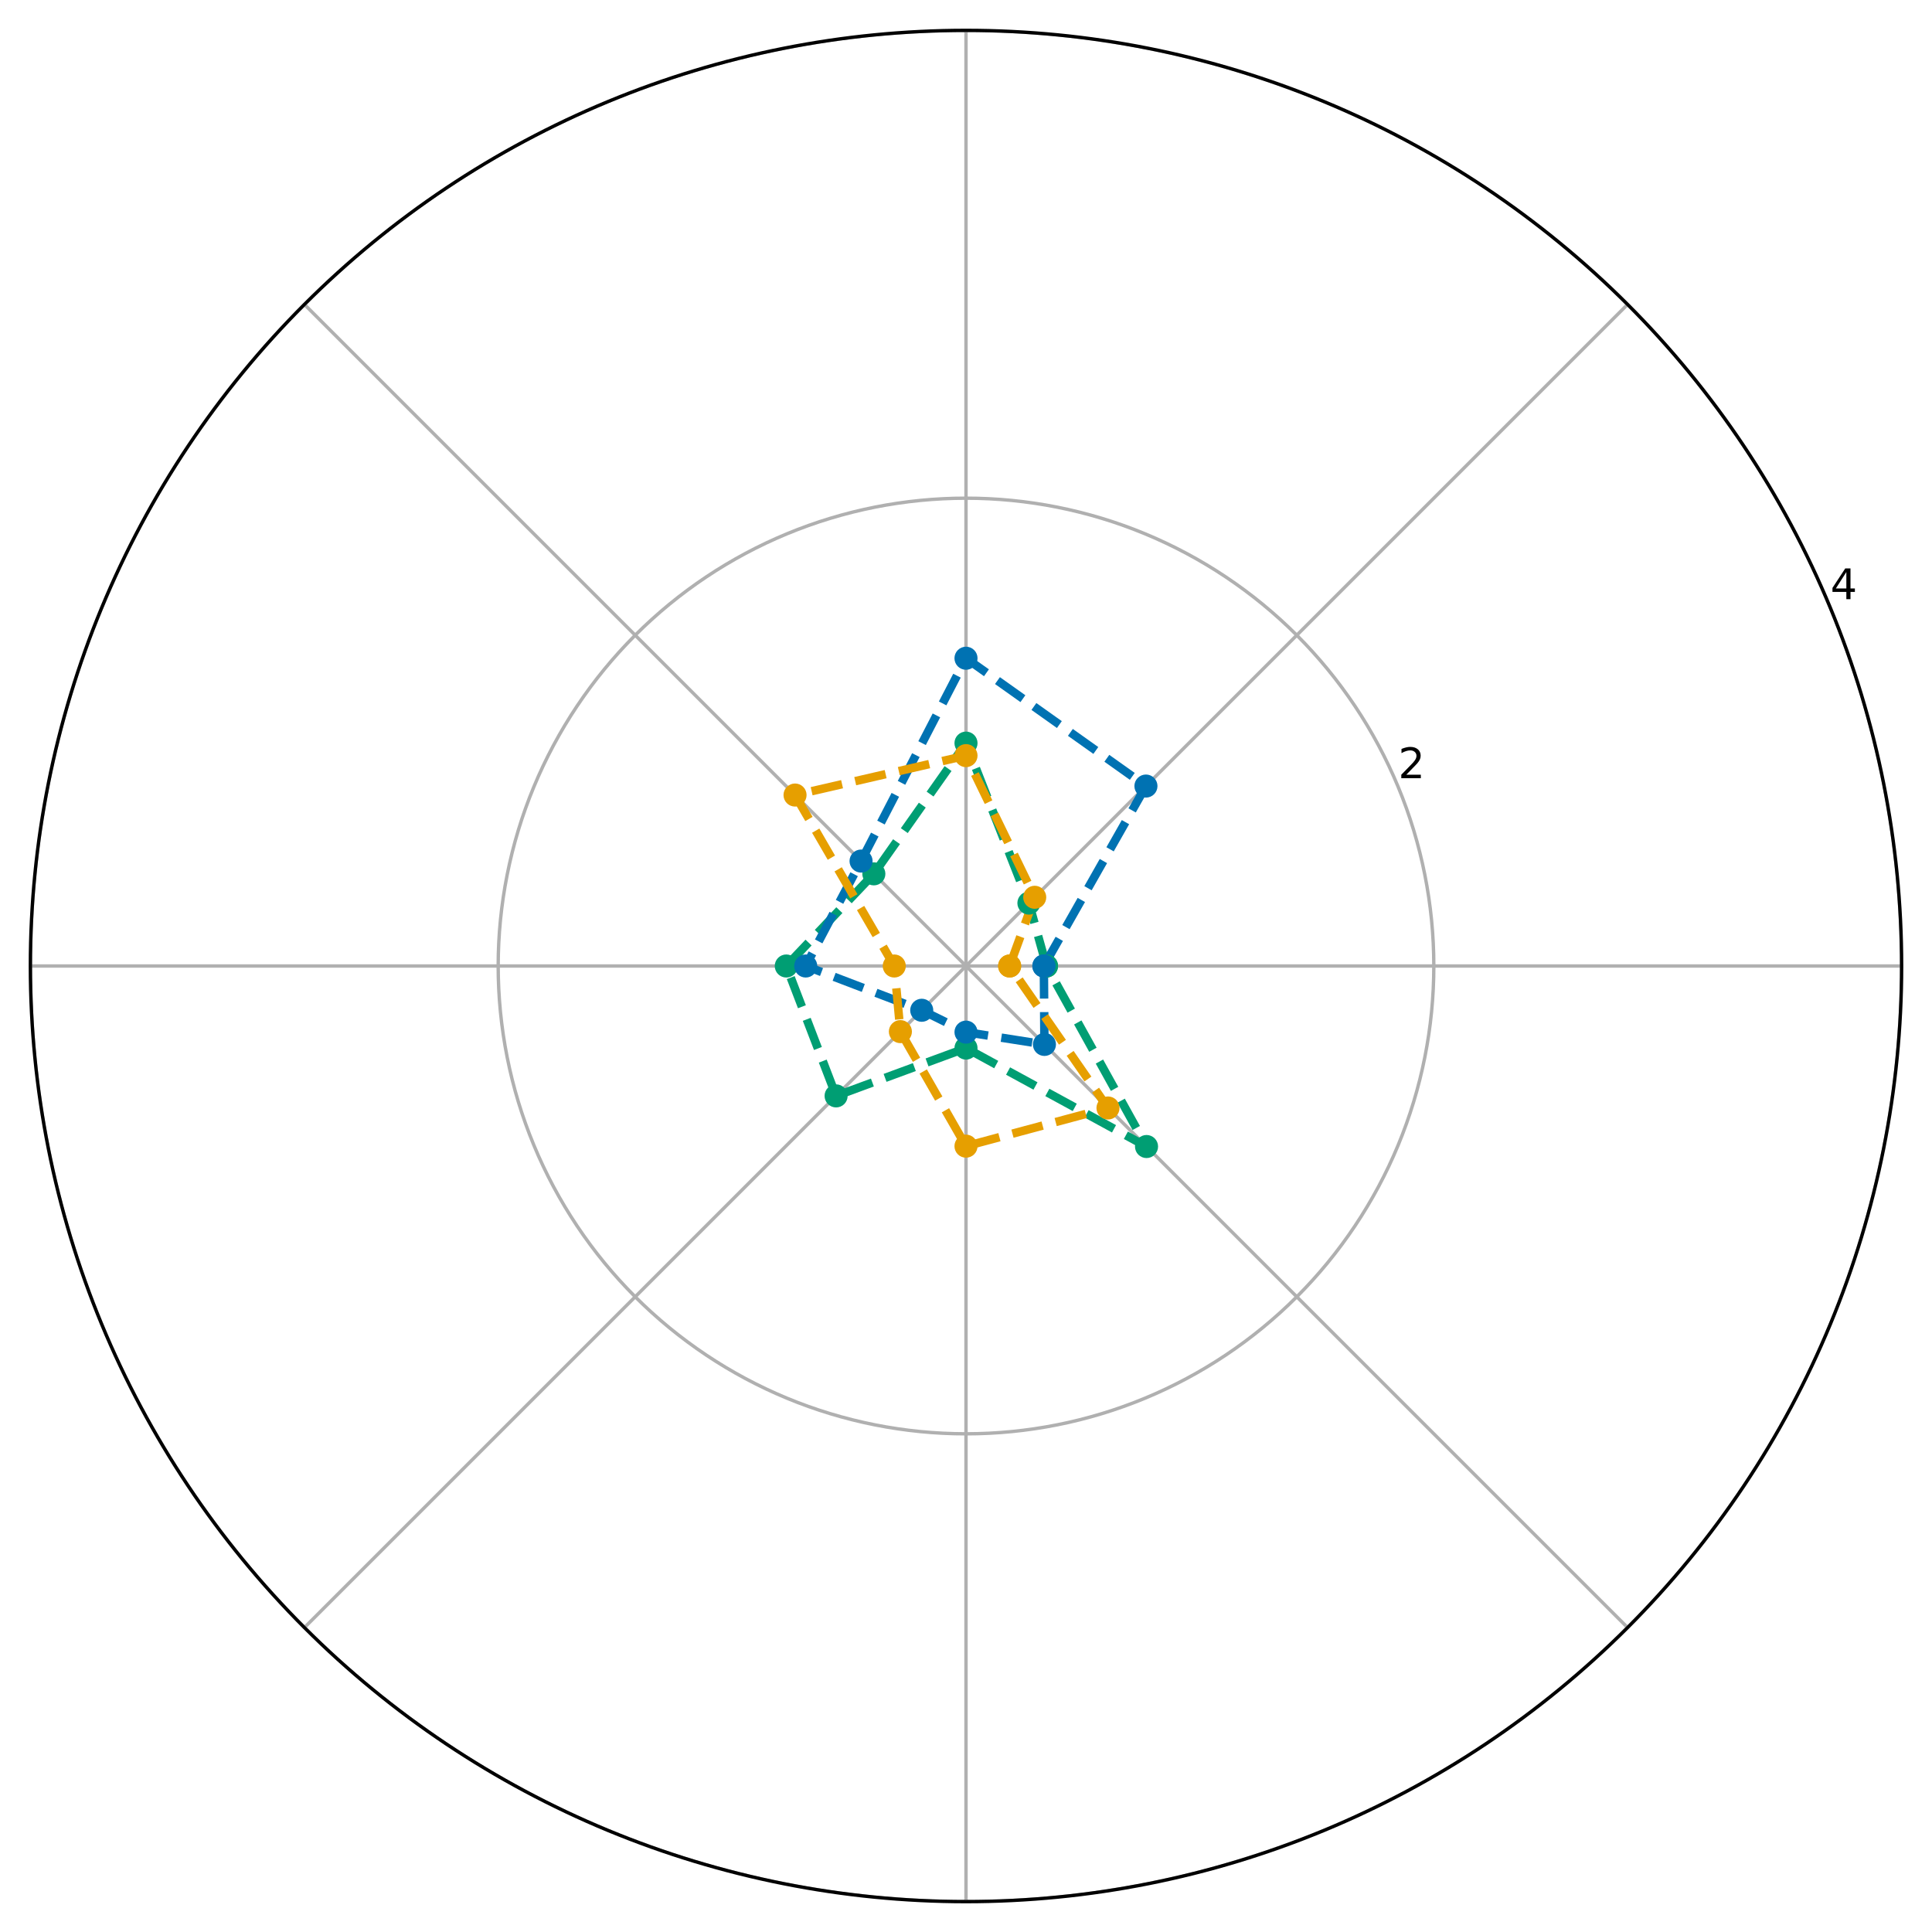
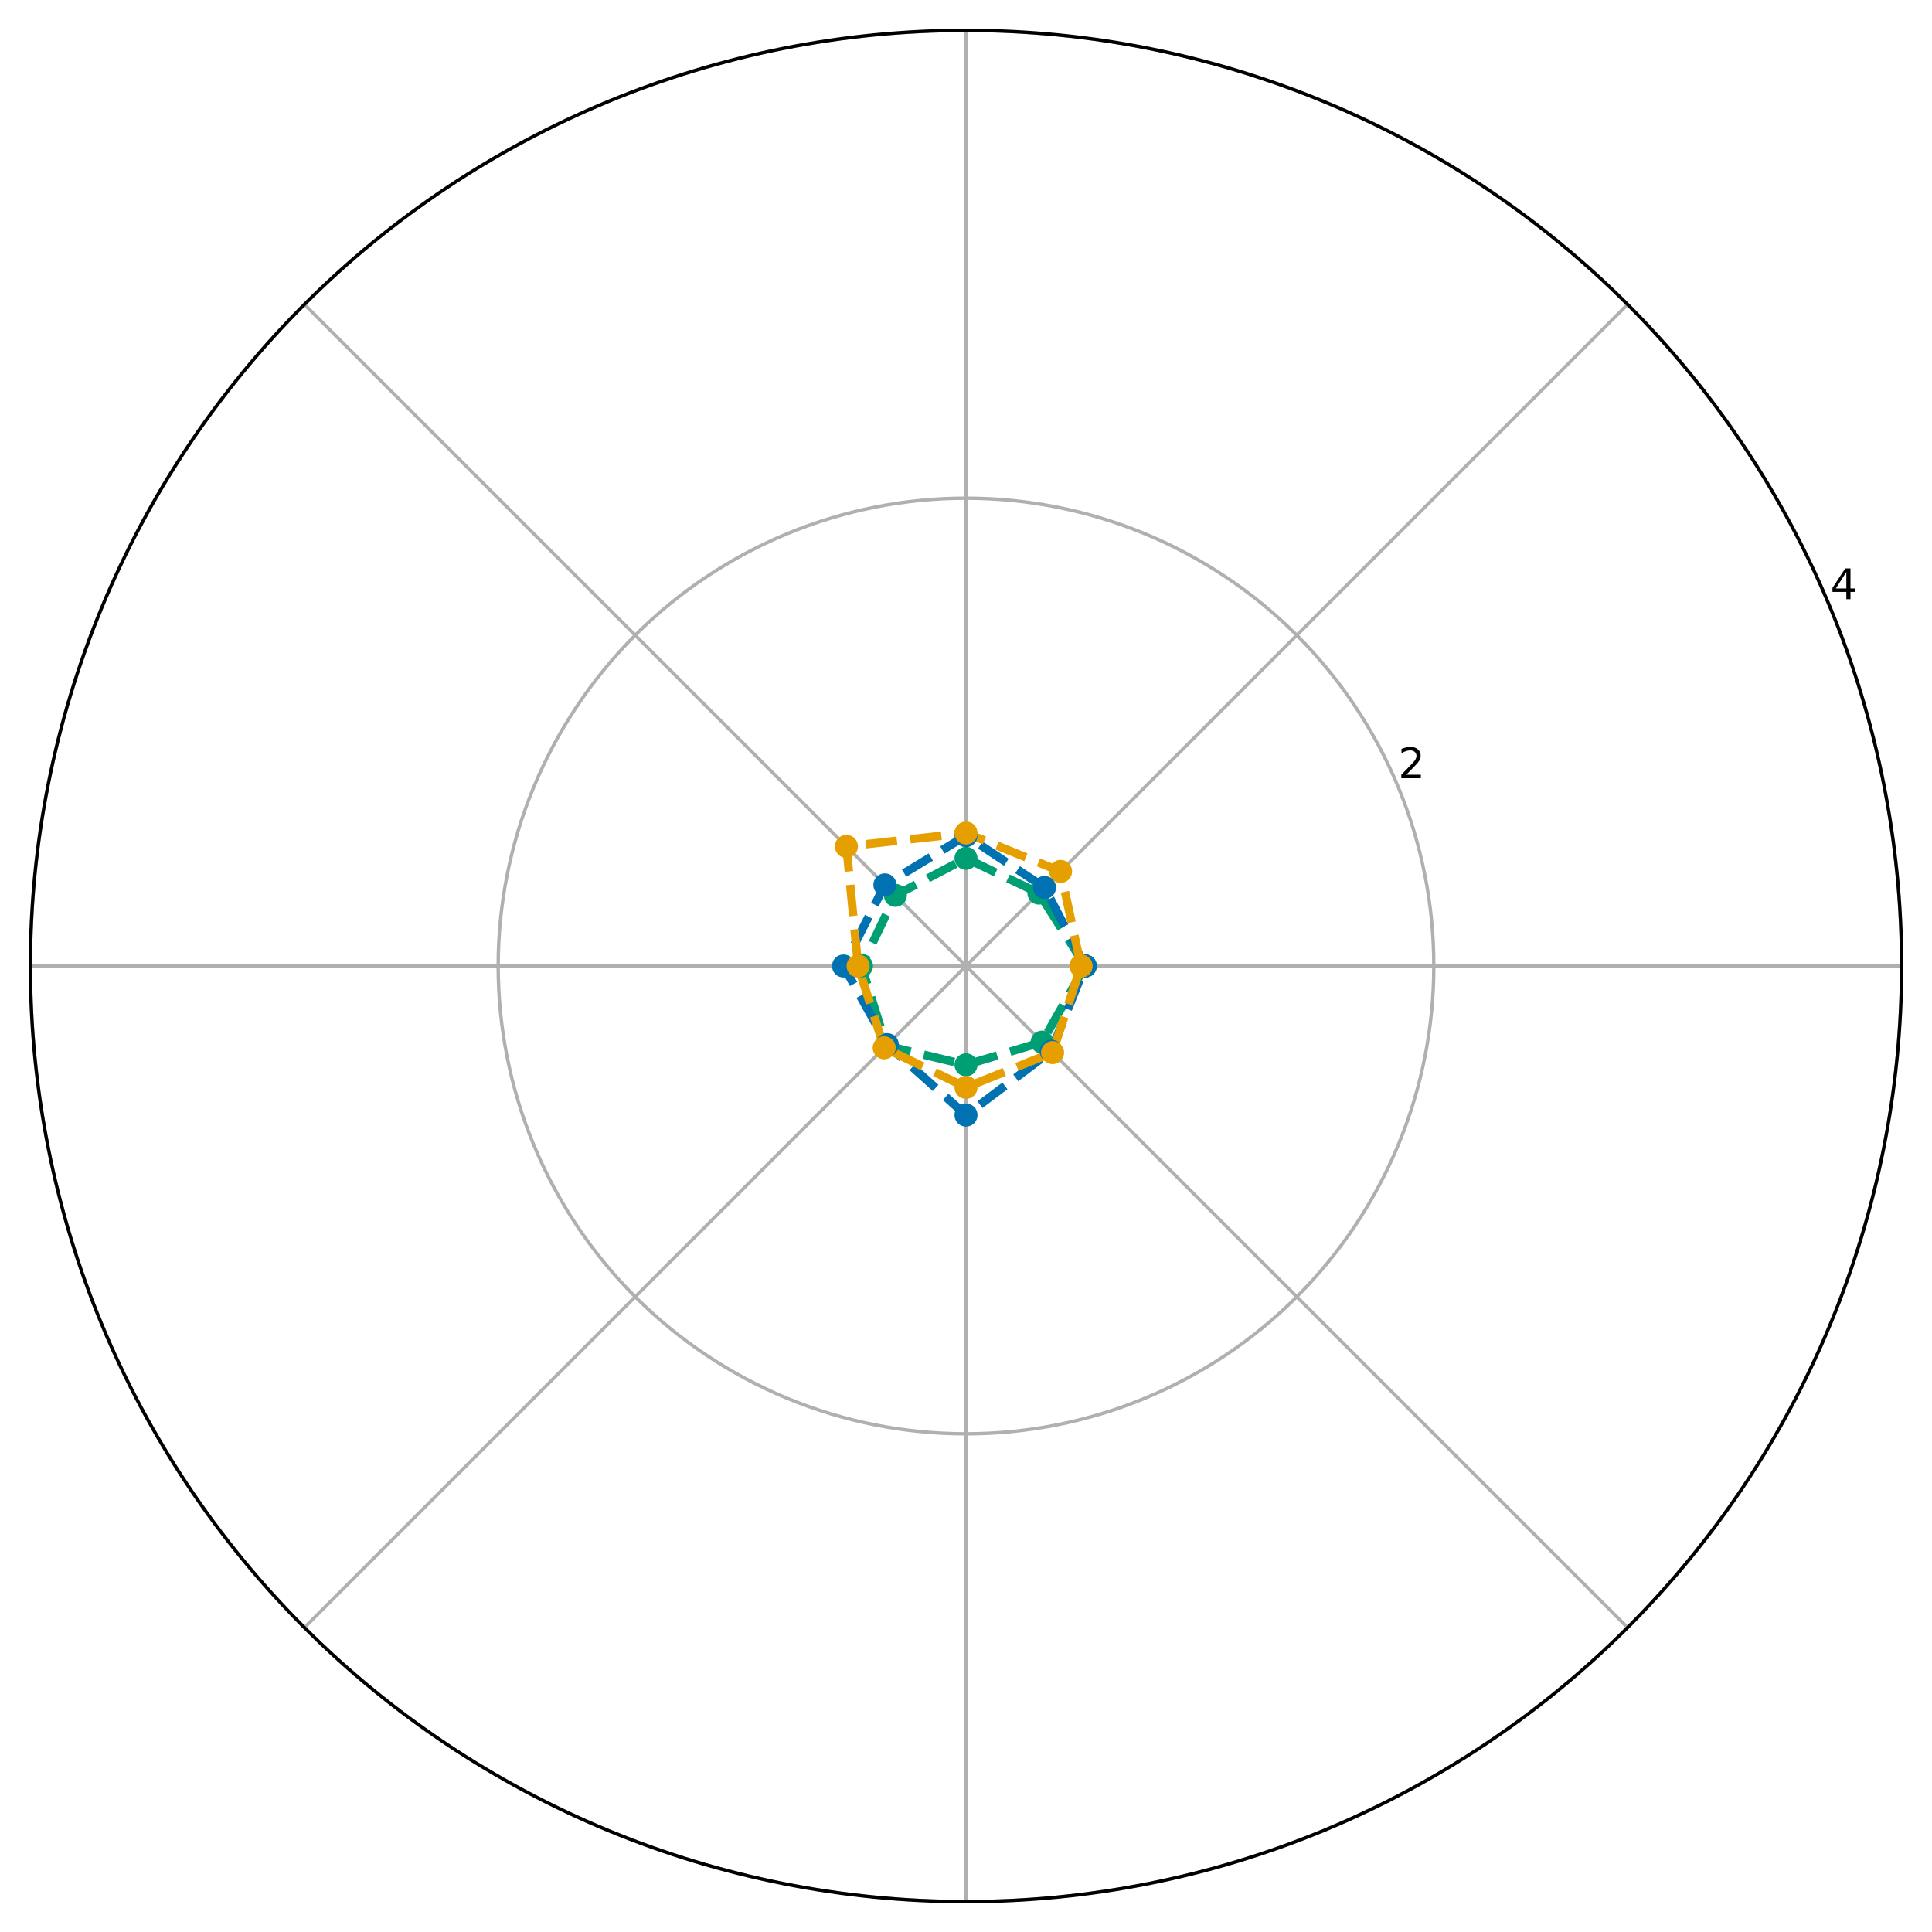
<svg xmlns="http://www.w3.org/2000/svg" xmlns:xlink="http://www.w3.org/1999/xlink" width="457.92pt" height="457.92pt" viewBox="0 0 457.92 457.92" version="1.1">
  <defs>
    <style type="text/css">*{stroke-linejoin: round; stroke-linecap: butt}</style>
  </defs>
  <g id="figure_1">
    <g id="patch_1">
      <path d="M 0 457.92  L 457.92 457.92  L 457.92 0  L 0 0  z " style="fill: #ffffff" />
    </g>
    <g id="axes_1">
      <g id="patch_2">
        <path d="M 450.72 228.96  C 450.72 199.839 444.984 171.001 433.84 144.096  C 422.695 117.192 406.36 92.744 385.768 72.152  C 365.176 51.56 340.728 35.225 313.824 24.08  C 286.919 12.936 258.081 7.2 228.96 7.2  C 199.839 7.2 171.001 12.936 144.096 24.08  C 117.192 35.225 92.744 51.56 72.152 72.152  C 51.56 92.744 35.225 117.192 24.08 144.096  C 12.936 171.001 7.2 199.839 7.2 228.96  C 7.2 258.081 12.936 286.919 24.08 313.824  C 35.225 340.728 51.56 365.176 72.152 385.768  C 92.744 406.36 117.192 422.695 144.096 433.84  C 171.001 444.984 199.839 450.72 228.96 450.72  C 258.081 450.72 286.919 444.984 313.824 433.84  C 340.728 422.695 365.176 406.36 385.768 385.768  C 406.36 365.176 422.695 340.728 433.84 313.824  C 444.984 286.919 450.72 258.081 450.72 228.96  M 228.96 228.96  C 228.96 228.96 228.96 228.96 228.96 228.96  C 228.96 228.96 228.96 228.96 228.96 228.96  C 228.96 228.96 228.96 228.96 228.96 228.96  C 228.96 228.96 228.96 228.96 228.96 228.96  C 228.96 228.96 228.96 228.96 228.96 228.96  C 228.96 228.96 228.96 228.96 228.96 228.96  C 228.96 228.96 228.96 228.96 228.96 228.96  C 228.96 228.96 228.96 228.96 228.96 228.96  C 228.96 228.96 228.96 228.96 228.96 228.96  C 228.96 228.96 228.96 228.96 228.96 228.96  C 228.96 228.96 228.96 228.96 228.96 228.96  C 228.96 228.96 228.96 228.96 228.96 228.96  C 228.96 228.96 228.96 228.96 228.96 228.96  C 228.96 228.96 228.96 228.96 228.96 228.96  C 228.96 228.96 228.96 228.96 228.96 228.96  C 228.96 228.96 228.96 228.96 228.96 228.96  z " style="fill: #ffffff" />
      </g>
      <g id="matplotlib.axis_1">
        <g id="xtick_1">
          <g id="line2d_1">
-             <path d="M 228.96 228.96  L 450.72 228.96  " clip-path="url(#pb8c1ca6ffa)" style="fill: none; stroke: #b0b0b0; stroke-width: 0.8; stroke-linecap: square" />
+             <path d="M 228.96 228.96  L 450.72 228.96  " clip-path="url(#pcca6e5eb2a)" style="fill: none; stroke: #b0b0b0; stroke-width: 0.8; stroke-linecap: square" />
          </g>
        </g>
        <g id="xtick_2">
          <g id="line2d_2">
-             <path d="M 228.96 228.96  L 385.768 72.152  " clip-path="url(#pb8c1ca6ffa)" style="fill: none; stroke: #b0b0b0; stroke-width: 0.8; stroke-linecap: square" />
+             <path d="M 228.96 228.96  L 385.768 72.152  " clip-path="url(#pcca6e5eb2a)" style="fill: none; stroke: #b0b0b0; stroke-width: 0.8; stroke-linecap: square" />
          </g>
        </g>
        <g id="xtick_3">
          <g id="line2d_3">
-             <path d="M 228.96 228.96  L 228.96 7.2  " clip-path="url(#pb8c1ca6ffa)" style="fill: none; stroke: #b0b0b0; stroke-width: 0.8; stroke-linecap: square" />
+             <path d="M 228.96 228.96  L 228.96 7.2  " clip-path="url(#pcca6e5eb2a)" style="fill: none; stroke: #b0b0b0; stroke-width: 0.8; stroke-linecap: square" />
          </g>
        </g>
        <g id="xtick_4">
          <g id="line2d_4">
-             <path d="M 228.96 228.96  L 72.152 72.152  " clip-path="url(#pb8c1ca6ffa)" style="fill: none; stroke: #b0b0b0; stroke-width: 0.8; stroke-linecap: square" />
+             <path d="M 228.96 228.96  L 72.152 72.152  " clip-path="url(#pcca6e5eb2a)" style="fill: none; stroke: #b0b0b0; stroke-width: 0.8; stroke-linecap: square" />
          </g>
        </g>
        <g id="xtick_5">
          <g id="line2d_5">
-             <path d="M 228.96 228.96  L 7.2 228.96  " clip-path="url(#pb8c1ca6ffa)" style="fill: none; stroke: #b0b0b0; stroke-width: 0.8; stroke-linecap: square" />
+             <path d="M 228.96 228.96  L 7.2 228.96  " clip-path="url(#pcca6e5eb2a)" style="fill: none; stroke: #b0b0b0; stroke-width: 0.8; stroke-linecap: square" />
          </g>
        </g>
        <g id="xtick_6">
          <g id="line2d_6">
-             <path d="M 228.96 228.96  L 72.152 385.768  " clip-path="url(#pb8c1ca6ffa)" style="fill: none; stroke: #b0b0b0; stroke-width: 0.8; stroke-linecap: square" />
+             <path d="M 228.96 228.96  L 72.152 385.768  " clip-path="url(#pcca6e5eb2a)" style="fill: none; stroke: #b0b0b0; stroke-width: 0.8; stroke-linecap: square" />
          </g>
        </g>
        <g id="xtick_7">
          <g id="line2d_7">
-             <path d="M 228.96 228.96  L 228.96 450.72  " clip-path="url(#pb8c1ca6ffa)" style="fill: none; stroke: #b0b0b0; stroke-width: 0.8; stroke-linecap: square" />
+             <path d="M 228.96 228.96  L 228.96 450.72  " clip-path="url(#pcca6e5eb2a)" style="fill: none; stroke: #b0b0b0; stroke-width: 0.8; stroke-linecap: square" />
          </g>
        </g>
        <g id="xtick_8">
          <g id="line2d_8">
-             <path d="M 228.96 228.96  L 385.768 385.768  " clip-path="url(#pb8c1ca6ffa)" style="fill: none; stroke: #b0b0b0; stroke-width: 0.8; stroke-linecap: square" />
+             <path d="M 228.96 228.96  L 385.768 385.768  " clip-path="url(#pcca6e5eb2a)" style="fill: none; stroke: #b0b0b0; stroke-width: 0.8; stroke-linecap: square" />
          </g>
        </g>
      </g>
      <g id="matplotlib.axis_2">
        <g id="ytick_1">
          <g id="line2d_9">
-             <path d="M 339.84 228.96  C 339.84 214.399 336.972 199.98 331.4 186.528  C 325.828 173.076 317.66 160.852 307.364 150.556  C 297.068 140.26 284.844 132.092 271.392 126.52  C 257.94 120.948 243.521 118.08 228.96 118.08  C 214.399 118.08 199.98 120.948 186.528 126.52  C 173.076 132.092 160.852 140.26 150.556 150.556  C 140.26 160.852 132.092 173.076 126.52 186.528  C 120.948 199.98 118.08 214.399 118.08 228.96  C 118.08 243.521 120.948 257.94 126.52 271.392  C 132.092 284.844 140.26 297.068 150.556 307.364  C 160.852 317.66 173.076 325.828 186.528 331.4  C 199.98 336.972 214.399 339.84 228.96 339.84  C 243.521 339.84 257.94 336.972 271.392 331.4  C 284.844 325.828 297.068 317.66 307.364 307.364  C 317.66 297.068 325.828 284.844 331.4 271.392  C 336.972 257.94 339.84 243.521 339.84 228.96  " clip-path="url(#pb8c1ca6ffa)" style="fill: none; stroke: #b0b0b0; stroke-width: 0.8; stroke-linecap: square" />
+             <path d="M 339.84 228.96  C 339.84 214.399 336.972 199.98 331.4 186.528  C 325.828 173.076 317.66 160.852 307.364 150.556  C 297.068 140.26 284.844 132.092 271.392 126.52  C 257.94 120.948 243.521 118.08 228.96 118.08  C 214.399 118.08 199.98 120.948 186.528 126.52  C 173.076 132.092 160.852 140.26 150.556 150.556  C 140.26 160.852 132.092 173.076 126.52 186.528  C 120.948 199.98 118.08 214.399 118.08 228.96  C 118.08 243.521 120.948 257.94 126.52 271.392  C 132.092 284.844 140.26 297.068 150.556 307.364  C 160.852 317.66 173.076 325.828 186.528 331.4  C 199.98 336.972 214.399 339.84 228.96 339.84  C 243.521 339.84 257.94 336.972 271.392 331.4  C 284.844 325.828 297.068 317.66 307.364 307.364  C 317.66 297.068 325.828 284.844 331.4 271.392  C 336.972 257.94 339.84 243.521 339.84 228.96  " clip-path="url(#pcca6e5eb2a)" style="fill: none; stroke: #b0b0b0; stroke-width: 0.8; stroke-linecap: square" />
          </g>
          <g id="text_1">
            <g transform="translate(331.3998 184.4484) scale(0.1 -0.1)">
              <defs>
                <path id="DejaVuSans-32" d="M 1228 531  L 3431 531  L 3431 0  L 469 0  L 469 531  Q 828 903 1448 1529  Q 2069 2156 2228 2338  Q 2531 2678 2651 2914  Q 2772 3150 2772 3378  Q 2772 3750 2511 3984  Q 2250 4219 1831 4219  Q 1534 4219 1204 4116  Q 875 4013 500 3803  L 500 4441  Q 881 4594 1212 4672  Q 1544 4750 1819 4750  Q 2544 4750 2975 4387  Q 3406 4025 3406 3419  Q 3406 3131 3298 2873  Q 3191 2616 2906 2266  Q 2828 2175 2409 1742  Q 1991 1309 1228 531  z " transform="scale(0.015625)" />
              </defs>
              <use xlink:href="#DejaVuSans-32" />
            </g>
          </g>
        </g>
        <g id="ytick_2">
          <g id="line2d_10">
-             <path d="M 450.72 228.96  C 450.72 199.839 444.984 171.001 433.84 144.096  C 422.695 117.192 406.36 92.744 385.768 72.152  C 365.176 51.56 340.728 35.225 313.824 24.08  C 286.919 12.936 258.081 7.2 228.96 7.2  C 199.839 7.2 171.001 12.936 144.096 24.08  C 117.192 35.225 92.744 51.56 72.152 72.152  C 51.56 92.744 35.225 117.192 24.08 144.096  C 12.936 171.001 7.2 199.839 7.2 228.96  C 7.2 258.081 12.936 286.919 24.08 313.824  C 35.225 340.728 51.56 365.176 72.152 385.768  C 92.744 406.36 117.192 422.695 144.096 433.84  C 171.001 444.984 199.839 450.72 228.96 450.72  C 258.081 450.72 286.919 444.984 313.824 433.84  C 340.728 422.695 365.176 406.36 385.768 385.768  C 406.36 365.176 422.695 340.728 433.84 313.824  C 444.984 286.919 450.72 258.081 450.72 228.96  " clip-path="url(#pb8c1ca6ffa)" style="fill: none; stroke: #b0b0b0; stroke-width: 0.8; stroke-linecap: square" />
+             <path d="M 450.72 228.96  C 450.72 199.839 444.984 171.001 433.84 144.096  C 422.695 117.192 406.36 92.744 385.768 72.152  C 365.176 51.56 340.728 35.225 313.824 24.08  C 286.919 12.936 258.081 7.2 228.96 7.2  C 199.839 7.2 171.001 12.936 144.096 24.08  C 117.192 35.225 92.744 51.56 72.152 72.152  C 51.56 92.744 35.225 117.192 24.08 144.096  C 12.936 171.001 7.2 199.839 7.2 228.96  C 7.2 258.081 12.936 286.919 24.08 313.824  C 35.225 340.728 51.56 365.176 72.152 385.768  C 92.744 406.36 117.192 422.695 144.096 433.84  C 171.001 444.984 199.839 450.72 228.96 450.72  C 258.081 450.72 286.919 444.984 313.824 433.84  C 340.728 422.695 365.176 406.36 385.768 385.768  C 406.36 365.176 422.695 340.728 433.84 313.824  C 444.984 286.919 450.72 258.081 450.72 228.96  " clip-path="url(#pcca6e5eb2a)" style="fill: none; stroke: #b0b0b0; stroke-width: 0.8; stroke-linecap: square" />
          </g>
          <g id="text_2">
            <g transform="translate(433.8395 142.0164) scale(0.1 -0.1)">
              <defs>
                <path id="DejaVuSans-34" d="M 2419 4116  L 825 1625  L 2419 1625  L 2419 4116  z M 2253 4666  L 3047 4666  L 3047 1625  L 3713 1625  L 3713 1100  L 3047 1100  L 3047 0  L 2419 0  L 2419 1100  L 313 1100  L 313 1709  L 2253 4666  z " transform="scale(0.015625)" />
              </defs>
              <use xlink:href="#DejaVuSans-34" />
            </g>
          </g>
        </g>
      </g>
      <g id="line2d_11">
-         <path d="M 248.04 228.96  L 243.872 214.048  L 228.96 176.135  L 207.117 207.117  L 186.366 228.96  L 198.172 259.748  L 228.96 248.415  L 271.748 271.748  L 248.04 228.96  " clip-path="url(#pb8c1ca6ffa)" style="fill: none; stroke-dasharray: 7.4,3.2; stroke-dashoffset: 0; stroke: #009e73; stroke-width: 2" />
+         <path d="M 257.226 228.96  L 246.236 211.684  L 228.96 203.447  L 212.219 212.219  L 204.19 228.96  L 210.071 247.849  L 228.96 252.377  L 247.001 247.001  L 257.226 228.96  " clip-path="url(#pcca6e5eb2a)" style="fill: none; stroke-dasharray: 7.4,3.2; stroke-dashoffset: 0; stroke: #009e73; stroke-width: 2" />
      </g>
      <g id="line2d_12">
-         <path d="M 247.416 228.96  L 271.609 186.311  L 228.96 156.015  L 204.087 204.087  L 190.971 228.96  L 218.468 239.452  L 228.96 244.634  L 247.548 247.548  L 247.416 228.96  " clip-path="url(#pb8c1ca6ffa)" style="fill: none; stroke-dasharray: 7.4,3.2; stroke-dashoffset: 0; stroke: #0072b2; stroke-width: 2" />
+         <path d="M 257.196 228.96  L 247.573 210.347  L 228.96 198.076  L 209.736 209.736  L 199.939 228.96  L 210.315 247.605  L 228.96 264.293  L 249.147 249.147  L 257.196 228.96  " clip-path="url(#pcca6e5eb2a)" style="fill: none; stroke-dasharray: 7.4,3.2; stroke-dashoffset: 0; stroke: #0072b2; stroke-width: 2" />
      </g>
      <g id="line2d_13">
-         <path d="M 239.305 228.96  L 245.246 212.674  L 228.96 179.096  L 188.44 188.44  L 211.956 228.96  L 213.407 244.513  L 228.96 271.659  L 262.615 262.615  L 239.305 228.96  " clip-path="url(#pb8c1ca6ffa)" style="fill: none; stroke-dasharray: 7.4,3.2; stroke-dashoffset: 0; stroke: #e69f00; stroke-width: 2" />
+         <path d="M 256.211 228.96  L 251.375 206.545  L 228.96 197.444  L 200.618 200.618  L 203.388 228.96  L 209.573 248.347  L 228.96 257.715  L 249.479 249.479  L 256.211 228.96  " clip-path="url(#pcca6e5eb2a)" style="fill: none; stroke-dasharray: 7.4,3.2; stroke-dashoffset: 0; stroke: #e69f00; stroke-width: 2" />
      </g>
      <g id="patch_3">
        <path d="M 450.72 228.96  C 450.72 199.839 444.984 171.001 433.84 144.096  C 422.695 117.192 406.36 92.744 385.768 72.152  C 365.176 51.56 340.728 35.225 313.824 24.08  C 286.919 12.936 258.081 7.2 228.96 7.2  C 199.839 7.2 171.001 12.936 144.096 24.08  C 117.192 35.225 92.744 51.56 72.152 72.152  C 51.56 92.744 35.225 117.192 24.08 144.096  C 12.936 171.001 7.2 199.839 7.2 228.96  C 7.2 258.081 12.936 286.919 24.08 313.824  C 35.225 340.728 51.56 365.176 72.152 385.768  C 92.744 406.36 117.192 422.695 144.096 433.84  C 171.001 444.984 199.839 450.72 228.96 450.72  C 258.081 450.72 286.919 444.984 313.824 433.84  C 340.728 422.695 365.176 406.36 385.768 385.768  C 406.36 365.176 422.695 340.728 433.84 313.824  C 444.984 286.919 450.72 258.081 450.72 228.96  " style="fill: none; stroke: #000000; stroke-width: 0.8; stroke-linejoin: miter; stroke-linecap: square" />
      </g>
      <g id="PathCollection_1">
        <defs>
-           <path id="mcd290fad4d" d="M 0 2.236  C 0.593 2.236 1.162 2 1.581 1.581  C 2 1.162 2.236 0.593 2.236 0  C 2.236 -0.593 2 -1.162 1.581 -1.581  C 1.162 -2 0.593 -2.236 0 -2.236  C -0.593 -2.236 -1.162 -2 -1.581 -1.581  C -2 -1.162 -2.236 -0.593 -2.236 0  C -2.236 0.593 -2 1.162 -1.581 1.581  C -1.162 2 -0.593 2.236 0 2.236  z " style="stroke: #009e73" />
+           <path id="md58a3fe582" d="M 0 2.236  C 0.593 2.236 1.162 2 1.581 1.581  C 2 1.162 2.236 0.593 2.236 0  C 2.236 -0.593 2 -1.162 1.581 -1.581  C 1.162 -2 0.593 -2.236 0 -2.236  C -0.593 -2.236 -1.162 -2 -1.581 -1.581  C -2 -1.162 -2.236 -0.593 -2.236 0  C -2.236 0.593 -2 1.162 -1.581 1.581  C -1.162 2 -0.593 2.236 0 2.236  z " style="stroke: #009e73" />
        </defs>
-         <g clip-path="url(#pb8c1ca6ffa)">
-           <use xlink:href="#mcd290fad4d" x="248.04" y="228.96" style="fill: #009e73; stroke: #009e73" />
-           <use xlink:href="#mcd290fad4d" x="243.872" y="214.048" style="fill: #009e73; stroke: #009e73" />
-           <use xlink:href="#mcd290fad4d" x="228.96" y="176.135" style="fill: #009e73; stroke: #009e73" />
-           <use xlink:href="#mcd290fad4d" x="207.117" y="207.117" style="fill: #009e73; stroke: #009e73" />
-           <use xlink:href="#mcd290fad4d" x="186.366" y="228.96" style="fill: #009e73; stroke: #009e73" />
-           <use xlink:href="#mcd290fad4d" x="198.172" y="259.748" style="fill: #009e73; stroke: #009e73" />
-           <use xlink:href="#mcd290fad4d" x="228.96" y="248.415" style="fill: #009e73; stroke: #009e73" />
-           <use xlink:href="#mcd290fad4d" x="271.748" y="271.748" style="fill: #009e73; stroke: #009e73" />
-           <use xlink:href="#mcd290fad4d" x="248.04" y="228.96" style="fill: #009e73; stroke: #009e73" />
+         <g clip-path="url(#pcca6e5eb2a)">
+           <use xlink:href="#md58a3fe582" x="257.226" y="228.96" style="fill: #009e73; stroke: #009e73" />
+           <use xlink:href="#md58a3fe582" x="246.236" y="211.684" style="fill: #009e73; stroke: #009e73" />
+           <use xlink:href="#md58a3fe582" x="228.96" y="203.447" style="fill: #009e73; stroke: #009e73" />
+           <use xlink:href="#md58a3fe582" x="212.219" y="212.219" style="fill: #009e73; stroke: #009e73" />
+           <use xlink:href="#md58a3fe582" x="204.19" y="228.96" style="fill: #009e73; stroke: #009e73" />
+           <use xlink:href="#md58a3fe582" x="210.071" y="247.849" style="fill: #009e73; stroke: #009e73" />
+           <use xlink:href="#md58a3fe582" x="228.96" y="252.377" style="fill: #009e73; stroke: #009e73" />
+           <use xlink:href="#md58a3fe582" x="247.001" y="247.001" style="fill: #009e73; stroke: #009e73" />
+           <use xlink:href="#md58a3fe582" x="257.226" y="228.96" style="fill: #009e73; stroke: #009e73" />
        </g>
      </g>
      <g id="PathCollection_2">
        <defs>
-           <path id="m014568cb24" d="M 0 2.236  C 0.593 2.236 1.162 2 1.581 1.581  C 2 1.162 2.236 0.593 2.236 0  C 2.236 -0.593 2 -1.162 1.581 -1.581  C 1.162 -2 0.593 -2.236 0 -2.236  C -0.593 -2.236 -1.162 -2 -1.581 -1.581  C -2 -1.162 -2.236 -0.593 -2.236 0  C -2.236 0.593 -2 1.162 -1.581 1.581  C -1.162 2 -0.593 2.236 0 2.236  z " style="stroke: #0072b2" />
+           <path id="mba6974173e" d="M 0 2.236  C 0.593 2.236 1.162 2 1.581 1.581  C 2 1.162 2.236 0.593 2.236 0  C 2.236 -0.593 2 -1.162 1.581 -1.581  C 1.162 -2 0.593 -2.236 0 -2.236  C -0.593 -2.236 -1.162 -2 -1.581 -1.581  C -2 -1.162 -2.236 -0.593 -2.236 0  C -2.236 0.593 -2 1.162 -1.581 1.581  C -1.162 2 -0.593 2.236 0 2.236  z " style="stroke: #0072b2" />
        </defs>
-         <g clip-path="url(#pb8c1ca6ffa)">
-           <use xlink:href="#m014568cb24" x="247.416" y="228.96" style="fill: #0072b2; stroke: #0072b2" />
-           <use xlink:href="#m014568cb24" x="271.609" y="186.311" style="fill: #0072b2; stroke: #0072b2" />
-           <use xlink:href="#m014568cb24" x="228.96" y="156.015" style="fill: #0072b2; stroke: #0072b2" />
-           <use xlink:href="#m014568cb24" x="204.087" y="204.087" style="fill: #0072b2; stroke: #0072b2" />
-           <use xlink:href="#m014568cb24" x="190.971" y="228.96" style="fill: #0072b2; stroke: #0072b2" />
-           <use xlink:href="#m014568cb24" x="218.468" y="239.452" style="fill: #0072b2; stroke: #0072b2" />
-           <use xlink:href="#m014568cb24" x="228.96" y="244.634" style="fill: #0072b2; stroke: #0072b2" />
-           <use xlink:href="#m014568cb24" x="247.548" y="247.548" style="fill: #0072b2; stroke: #0072b2" />
-           <use xlink:href="#m014568cb24" x="247.416" y="228.96" style="fill: #0072b2; stroke: #0072b2" />
+         <g clip-path="url(#pcca6e5eb2a)">
+           <use xlink:href="#mba6974173e" x="257.196" y="228.96" style="fill: #0072b2; stroke: #0072b2" />
+           <use xlink:href="#mba6974173e" x="247.573" y="210.347" style="fill: #0072b2; stroke: #0072b2" />
+           <use xlink:href="#mba6974173e" x="228.96" y="198.076" style="fill: #0072b2; stroke: #0072b2" />
+           <use xlink:href="#mba6974173e" x="209.736" y="209.736" style="fill: #0072b2; stroke: #0072b2" />
+           <use xlink:href="#mba6974173e" x="199.939" y="228.96" style="fill: #0072b2; stroke: #0072b2" />
+           <use xlink:href="#mba6974173e" x="210.315" y="247.605" style="fill: #0072b2; stroke: #0072b2" />
+           <use xlink:href="#mba6974173e" x="228.96" y="264.293" style="fill: #0072b2; stroke: #0072b2" />
+           <use xlink:href="#mba6974173e" x="249.147" y="249.147" style="fill: #0072b2; stroke: #0072b2" />
+           <use xlink:href="#mba6974173e" x="257.196" y="228.96" style="fill: #0072b2; stroke: #0072b2" />
        </g>
      </g>
      <g id="PathCollection_3">
        <defs>
-           <path id="mc644462957" d="M 0 2.236  C 0.593 2.236 1.162 2 1.581 1.581  C 2 1.162 2.236 0.593 2.236 0  C 2.236 -0.593 2 -1.162 1.581 -1.581  C 1.162 -2 0.593 -2.236 0 -2.236  C -0.593 -2.236 -1.162 -2 -1.581 -1.581  C -2 -1.162 -2.236 -0.593 -2.236 0  C -2.236 0.593 -2 1.162 -1.581 1.581  C -1.162 2 -0.593 2.236 0 2.236  z " style="stroke: #e69f00" />
+           <path id="mecacb79cfd" d="M 0 2.236  C 0.593 2.236 1.162 2 1.581 1.581  C 2 1.162 2.236 0.593 2.236 0  C 2.236 -0.593 2 -1.162 1.581 -1.581  C 1.162 -2 0.593 -2.236 0 -2.236  C -0.593 -2.236 -1.162 -2 -1.581 -1.581  C -2 -1.162 -2.236 -0.593 -2.236 0  C -2.236 0.593 -2 1.162 -1.581 1.581  C -1.162 2 -0.593 2.236 0 2.236  z " style="stroke: #e69f00" />
        </defs>
-         <g clip-path="url(#pb8c1ca6ffa)">
-           <use xlink:href="#mc644462957" x="239.305" y="228.96" style="fill: #e69f00; stroke: #e69f00" />
-           <use xlink:href="#mc644462957" x="245.246" y="212.674" style="fill: #e69f00; stroke: #e69f00" />
-           <use xlink:href="#mc644462957" x="228.96" y="179.096" style="fill: #e69f00; stroke: #e69f00" />
-           <use xlink:href="#mc644462957" x="188.44" y="188.44" style="fill: #e69f00; stroke: #e69f00" />
-           <use xlink:href="#mc644462957" x="211.956" y="228.96" style="fill: #e69f00; stroke: #e69f00" />
-           <use xlink:href="#mc644462957" x="213.407" y="244.513" style="fill: #e69f00; stroke: #e69f00" />
-           <use xlink:href="#mc644462957" x="228.96" y="271.659" style="fill: #e69f00; stroke: #e69f00" />
-           <use xlink:href="#mc644462957" x="262.615" y="262.615" style="fill: #e69f00; stroke: #e69f00" />
-           <use xlink:href="#mc644462957" x="239.305" y="228.96" style="fill: #e69f00; stroke: #e69f00" />
+         <g clip-path="url(#pcca6e5eb2a)">
+           <use xlink:href="#mecacb79cfd" x="256.211" y="228.96" style="fill: #e69f00; stroke: #e69f00" />
+           <use xlink:href="#mecacb79cfd" x="251.375" y="206.545" style="fill: #e69f00; stroke: #e69f00" />
+           <use xlink:href="#mecacb79cfd" x="228.96" y="197.444" style="fill: #e69f00; stroke: #e69f00" />
+           <use xlink:href="#mecacb79cfd" x="200.618" y="200.618" style="fill: #e69f00; stroke: #e69f00" />
+           <use xlink:href="#mecacb79cfd" x="203.388" y="228.96" style="fill: #e69f00; stroke: #e69f00" />
+           <use xlink:href="#mecacb79cfd" x="209.573" y="248.347" style="fill: #e69f00; stroke: #e69f00" />
+           <use xlink:href="#mecacb79cfd" x="228.96" y="257.715" style="fill: #e69f00; stroke: #e69f00" />
+           <use xlink:href="#mecacb79cfd" x="249.479" y="249.479" style="fill: #e69f00; stroke: #e69f00" />
+           <use xlink:href="#mecacb79cfd" x="256.211" y="228.96" style="fill: #e69f00; stroke: #e69f00" />
        </g>
      </g>
    </g>
  </g>
  <defs>
-     <clipPath id="pb8c1ca6ffa">
+     <clipPath id="pcca6e5eb2a">
      <path d="M 450.72 228.96  C 450.72 199.839 444.984 171.001 433.84 144.096  C 422.695 117.192 406.36 92.744 385.768 72.152  C 365.176 51.56 340.728 35.225 313.824 24.08  C 286.919 12.936 258.081 7.2 228.96 7.2  C 199.839 7.2 171.001 12.936 144.096 24.08  C 117.192 35.225 92.744 51.56 72.152 72.152  C 51.56 92.744 35.225 117.192 24.08 144.096  C 12.936 171.001 7.2 199.839 7.2 228.96  C 7.2 258.081 12.936 286.919 24.08 313.824  C 35.225 340.728 51.56 365.176 72.152 385.768  C 92.744 406.36 117.192 422.695 144.096 433.84  C 171.001 444.984 199.839 450.72 228.96 450.72  C 258.081 450.72 286.919 444.984 313.824 433.84  C 340.728 422.695 365.176 406.36 385.768 385.768  C 406.36 365.176 422.695 340.728 433.84 313.824  C 444.984 286.919 450.72 258.081 450.72 228.96  M 228.96 228.96  C 228.96 228.96 228.96 228.96 228.96 228.96  C 228.96 228.96 228.96 228.96 228.96 228.96  C 228.96 228.96 228.96 228.96 228.96 228.96  C 228.96 228.96 228.96 228.96 228.96 228.96  C 228.96 228.96 228.96 228.96 228.96 228.96  C 228.96 228.96 228.96 228.96 228.96 228.96  C 228.96 228.96 228.96 228.96 228.96 228.96  C 228.96 228.96 228.96 228.96 228.96 228.96  C 228.96 228.96 228.96 228.96 228.96 228.96  C 228.96 228.96 228.96 228.96 228.96 228.96  C 228.96 228.96 228.96 228.96 228.96 228.96  C 228.96 228.96 228.96 228.96 228.96 228.96  C 228.96 228.96 228.96 228.96 228.96 228.96  C 228.96 228.96 228.96 228.96 228.96 228.96  C 228.96 228.96 228.96 228.96 228.96 228.96  C 228.96 228.96 228.96 228.96 228.96 228.96  z " />
    </clipPath>
  </defs>
</svg>
